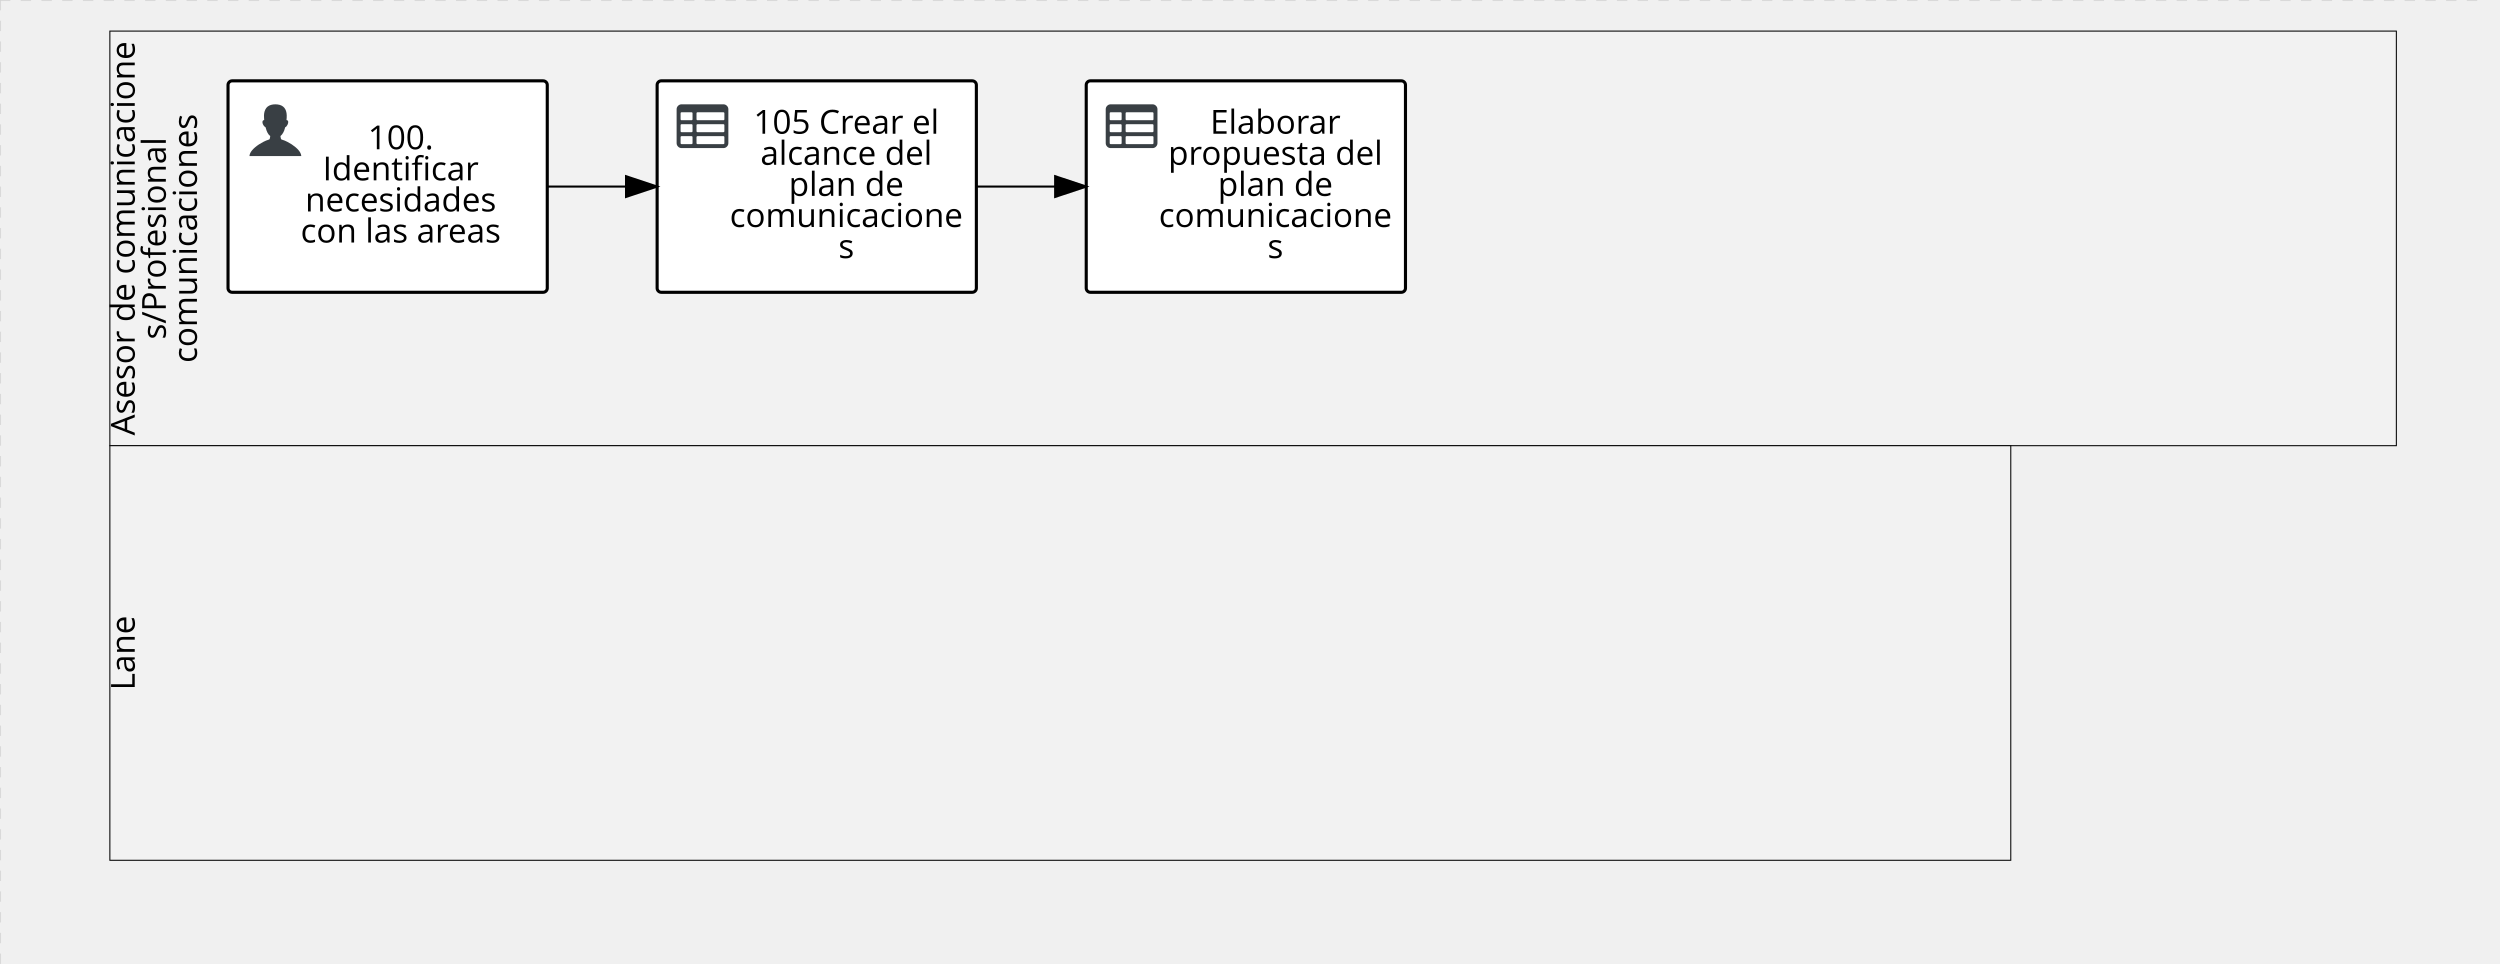
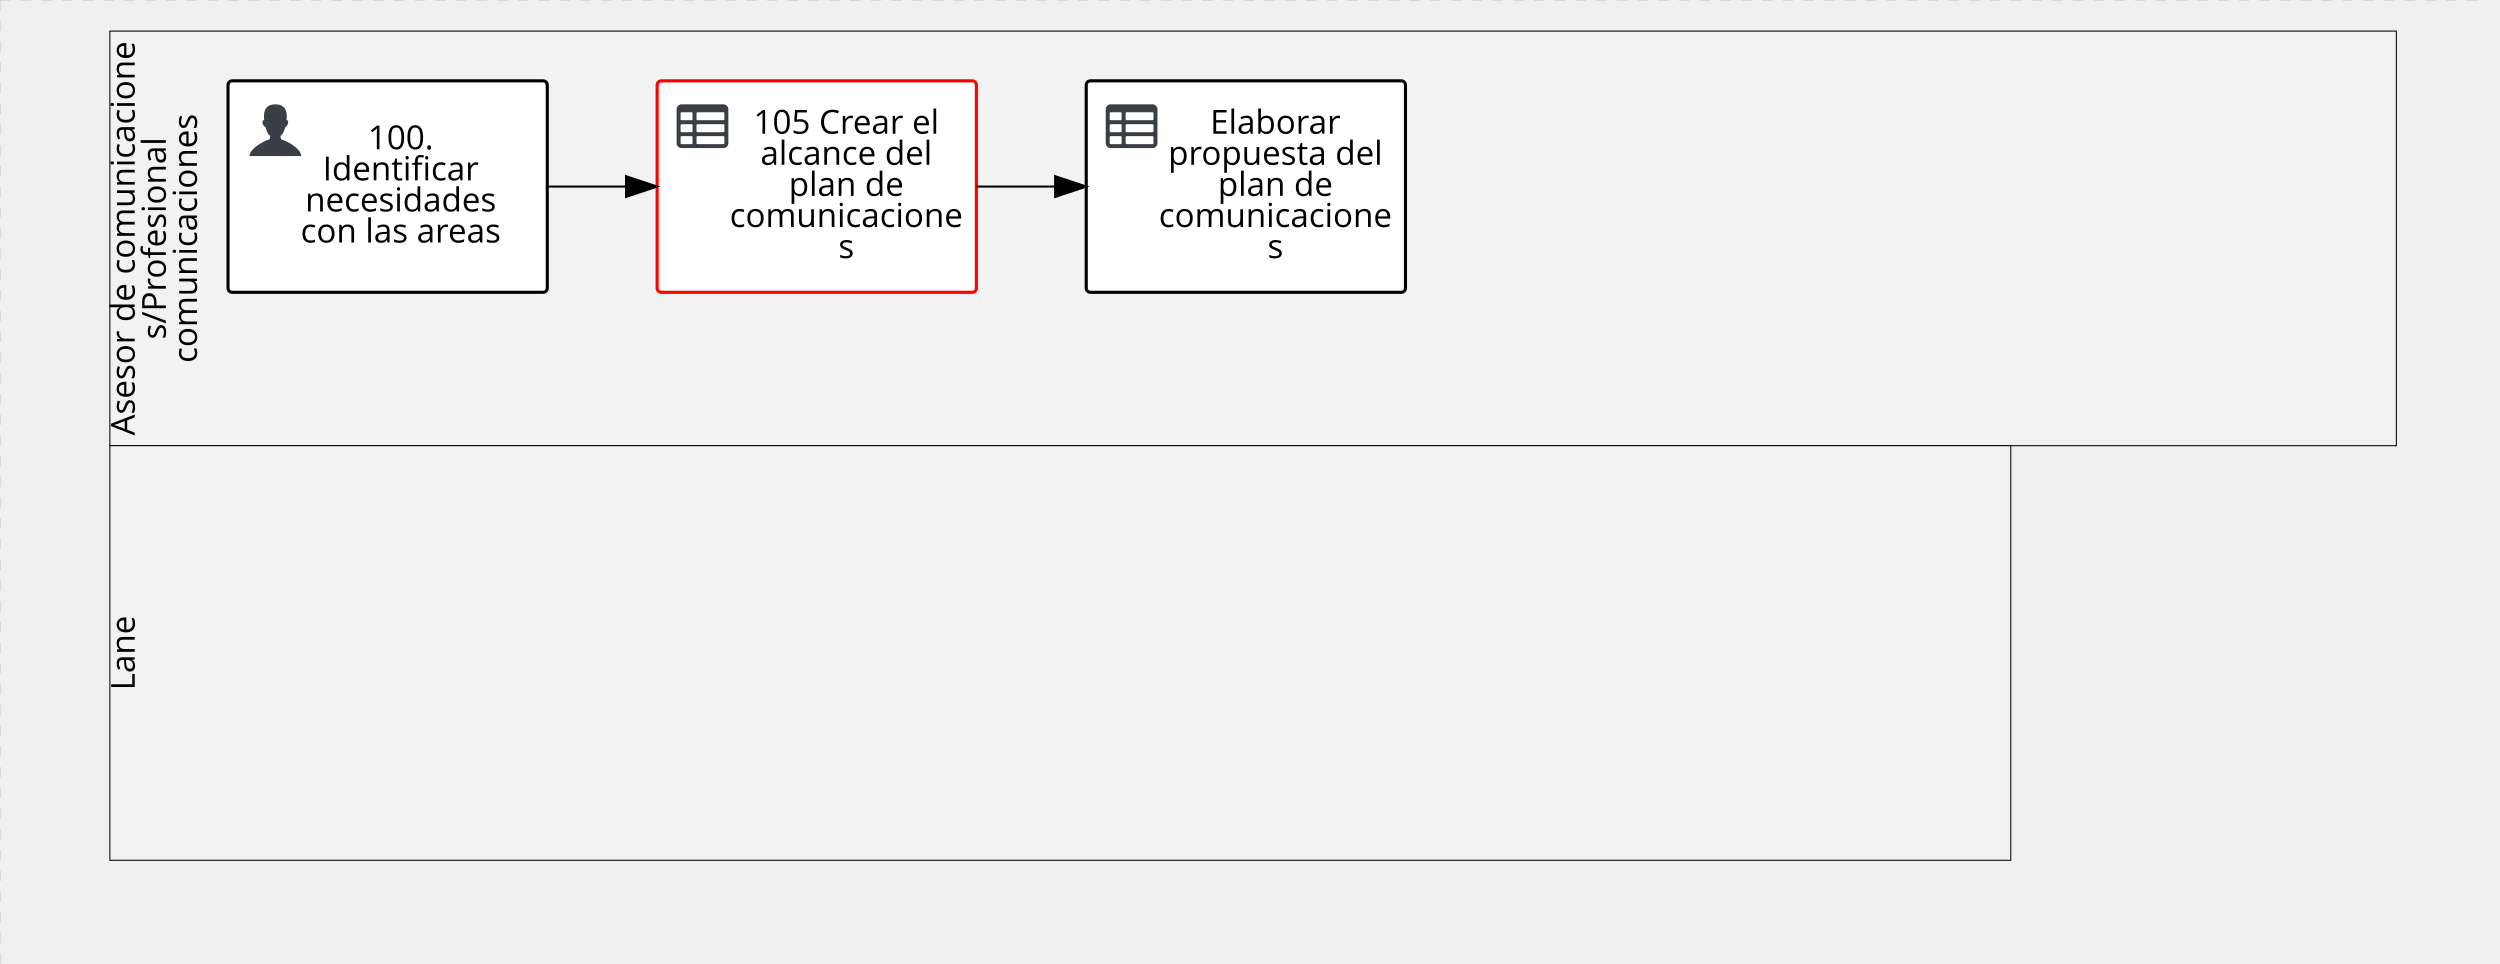
<svg xmlns="http://www.w3.org/2000/svg" version="1.1" width="1206" height="465" viewBox="0 0 1206 465">
  <defs />
  <g transform="matrix(1,0,0,1,0,0)">
    <g>
      <g>
        <g>
          <path fill="none" stroke="#d3d3d3" paint-order="fill stroke markers" d=" M 0 0 L 1200 0" stroke-miterlimit="10" stroke-opacity="0.8" stroke-dasharray="5" />
        </g>
        <g>
          <path fill="none" stroke="#d3d3d3" paint-order="fill stroke markers" d=" M 0 0 L 0 800" stroke-miterlimit="10" stroke-opacity="0.8" stroke-dasharray="5" />
        </g>
      </g>
      <g id="_B57488E7-6CBE-4FAA-9219-56307C9E62A7" bpmn2nodeid="_B57488E7-6CBE-4FAA-9219-56307C9E62A7" transform="matrix(1,0,0,1,53,15)">
        <g>
          <path fill="none" stroke="none" />
        </g>
        <g transform="matrix(1,0,0,1,0,0)">
          <path fill="#f2f2f2" stroke="none" id="_B57488E7-6CBE-4FAA-9219-56307C9E62A7?shapeType=BACKGROUND" paint-order="stroke fill markers" d=" M 0 0 L 1103 0 L 1103 200 L 0 200 L 0 0 Z Z" />
        </g>
        <g transform="matrix(1,0,0,1,0,0)">
          <path fill="none" stroke="rgb(0,0,0)" id="_B57488E7-6CBE-4FAA-9219-56307C9E62A7?shapeType=BORDER&amp;renderType=STROKE" paint-order="fill stroke markers" d=" M 0 0 L 1103 0 L 1103 200 L 0 200 L 0 0 Z Z" stroke-miterlimit="10" stroke-width="0.5" stroke-dasharray="" />
        </g>
        <g transform="matrix(-1.8369701987210297e-16,-1,1,-1.8369701987210297e-16,0,195.0742)">
          <text fill="#000000" stroke="none" font-family="Open Sans" font-size="12pt" font-style="normal" font-weight="normal" text-decoration="normal" x="95.074" y="12" text-anchor="middle" dominant-baseline="alphabetic">Asesor de comunicacione</text>
          <text fill="#000000" stroke="none" font-family="Open Sans" font-size="12pt" font-style="normal" font-weight="normal" text-decoration="normal" x="95.074" y="27" text-anchor="middle" dominant-baseline="alphabetic">          s/Profesional            </text>
          <text fill="#000000" stroke="none" font-family="Open Sans" font-size="12pt" font-style="normal" font-weight="normal" text-decoration="normal" x="95.074" y="42" text-anchor="middle" dominant-baseline="alphabetic">        comunicaciones         </text>
        </g>
        <g id="_AA0C87CB-521B-442E-9885-30118DCB7A72" bpmn2nodeid="_AA0C87CB-521B-442E-9885-30118DCB7A72" transform="matrix(1,0,0,1,57,24)">
          <g>
            <path fill="none" stroke="none" />
          </g>
          <g transform="matrix(1,0,0,1,0,0)">
            <path fill="#ffffff" stroke="none" id="_AA0C87CB-521B-442E-9885-30118DCB7A72?shapeType=BACKGROUND" paint-order="stroke fill markers" d=" M 2 0 L 152 0 L 152 0 A 2 2 0 0 1 154 2 L 154 100 L 154 100 A 2 2 0 0 1 152 102 L 2 102 L 2 102 A 2 2 0 0 1 0 100 L 0 2 L 0 2 A 2 2 0 0 1 2 0 Z" />
          </g>
          <g transform="matrix(1,0,0,1,0,0)">
            <path fill="none" stroke="rgb(0,0,0)" id="_AA0C87CB-521B-442E-9885-30118DCB7A72?shapeType=BORDER&amp;renderType=STROKE" paint-order="fill stroke markers" d=" M 2 0 L 152 0 L 152 0 A 2 2 0 0 1 154 2 L 154 100 L 154 100 A 2 2 0 0 1 152 102 L 2 102 L 2 102 A 2 2 0 0 1 0 100 L 0 2 L 0 2 A 2 2 0 0 1 2 0 Z" stroke-miterlimit="10" stroke-width="1.5" stroke-dasharray="" />
          </g>
          <g>
            <g transform="matrix(0.06,0,0,0.06,9.4,9.4)">
              <g transform="matrix(1,0,0,1,0,0)">
                <path fill="#393f44" stroke="none" id="_AA0C87CB-521B-442E-9885-30118DCB7A72_task__RvU5__iZSm" paint-order="stroke fill markers" d=" M 0 0 M 16 445.21 C 16 440.869 18.784 431.129 22.001 424.217 C 35.768 394.64 77.283 359.28 129 333.084 C 144.516 325.224 157.347 319.964 167.807 317.174 C 171.932 316.074 175.729 314.414 176.525 313.363 C 178.894 310.234 180.914 302.908 181.727 294.5 L 182.5 286.5 L 178.507 283.455 C 166.303 274.146 154.284 251.678 148.04 226.5 C 145.611 216.707 145.056 215.462 142.984 215.158 C 141.703 214.97 138.083 212.243 134.939 209.099 C 123.233 197.393 116.891 177.376 121.44 166.49 C 123.002 162.751 128.155 159.01 131.75 159.004 C 134.448 159 134.471 158.603 132.914 138.788 C 130.927 113.496 134.279 92.265 143.132 74.076 C 152.232 55.38 167.569 42.882 189.049 36.66 C 210.203 30.532 237.797 30.532 258.951 36.66 C 300.042 48.563 318.958 83.806 314.955 141 C 314.32 150.075 313.624 157.788 313.409 158.14 C 313.194 158.493 314.575 159.073 316.479 159.43 C 328.929 161.766 330.986 177.018 321.496 196.621 C 316.903 206.109 309.357 214.508 304.817 215.185 C 303.023 215.453 302.293 217.146 299.943 226.5 C 296.659 239.567 294.474 245.305 287.948 257.995 C 282.491 268.606 273.035 281.109 268.108 284.229 L 264.871 286.278 L 265.518 292.889 C 266.345 301.33 268.639 309.871 270.877 312.837 C 272.067 314.415 275.002 315.79 280.063 317.139 C 291.069 320.075 303.617 325.274 321 334.102 C 369.815 358.891 410.848 393.758 425.032 422.5 C 429.07 430.682 432 440.232 432 445.21 L 432 448 L 224 448 L 16 448 L 16 445.21 Z" />
              </g>
            </g>
          </g>
          <g transform="matrix(1,0,0,1,4.04,13.68)">
            <g transform="matrix(0.04,0,0,0.04,63.36,69.12)">
              <g transform="matrix(1,0,0,1,0,0)">
                <path fill="none" stroke="none" />
              </g>
              <g transform="matrix(1,0,0,1,0,0)">
                <path fill="none" stroke="none" />
              </g>
            </g>
          </g>
          <g transform="matrix(1,0,0,1,35,21)">
            <text fill="#000000" stroke="none" font-family="Open Sans" font-size="12pt" font-style="normal" font-weight="normal" text-decoration="normal" x="48.305" y="12" text-anchor="middle" dominant-baseline="alphabetic">       100.         </text>
            <text fill="#000000" stroke="none" font-family="Open Sans" font-size="12pt" font-style="normal" font-weight="normal" text-decoration="normal" x="48.305" y="27" text-anchor="middle" dominant-baseline="alphabetic">  Identificar   </text>
            <text fill="#000000" stroke="none" font-family="Open Sans" font-size="12pt" font-style="normal" font-weight="normal" text-decoration="normal" x="48.305" y="42" text-anchor="middle" dominant-baseline="alphabetic">necesidades </text>
            <text fill="#000000" stroke="none" font-family="Open Sans" font-size="12pt" font-style="normal" font-weight="normal" text-decoration="normal" x="48.305" y="57" text-anchor="middle" dominant-baseline="alphabetic">con las areas</text>
          </g>
        </g>
        <g id="_9E76448C-DA83-4A20-A2F2-3716A5D620CC" bpmn2nodeid="_9E76448C-DA83-4A20-A2F2-3716A5D620CC" transform="matrix(1,0,0,1,264,24)">
          <g>
            <path fill="none" stroke="none" />
          </g>
          <g transform="matrix(1,0,0,1,0,0)">
            <path fill="#ffffff" stroke="none" id="_9E76448C-DA83-4A20-A2F2-3716A5D620CC?shapeType=BACKGROUND" paint-order="stroke fill markers" d=" M 2 0 L 152 0 L 152 0 A 2 2 0 0 1 154 2 L 154 100 L 154 100 A 2 2 0 0 1 152 102 L 2 102 L 2 102 A 2 2 0 0 1 0 100 L 0 2 L 0 2 A 2 2 0 0 1 2 0 Z" />
          </g>
          <g transform="matrix(1,0,0,1,0,0)">
-             <path fill="none" stroke="rgb(0,0,0)" id="_9E76448C-DA83-4A20-A2F2-3716A5D620CC?shapeType=BORDER&amp;renderType=STROKE" paint-order="fill stroke markers" d=" M 2 0 L 152 0 L 152 0 A 2 2 0 0 1 154 2 L 154 100 L 154 100 A 2 2 0 0 1 152 102 L 2 102 L 2 102 A 2 2 0 0 1 0 100 L 0 2 L 0 2 A 2 2 0 0 1 2 0 Z" stroke-miterlimit="10" stroke-width="1.5" stroke-dasharray="" />
+             <path fill="none" stroke="rgb(255,0,0)" id="_9E76448C-DA83-4A20-A2F2-3716A5D620CC?shapeType=BORDER&amp;renderType=STROKE" paint-order="fill stroke markers" d=" M 2 0 L 152 0 L 152 0 A 2 2 0 0 1 154 2 L 154 100 L 154 100 A 2 2 0 0 1 152 102 L 2 102 L 2 102 A 2 2 0 0 1 0 100 L 0 2 L 0 2 A 2 2 0 0 1 2 0 Z" stroke-miterlimit="10" stroke-width="1.5" stroke-dasharray="" />
          </g>
          <g>
            <g transform="matrix(0.06,0,0,0.06,9.4,9.4)">
              <g transform="matrix(1,0,0,1,0,0)">
                <path fill="#393f44" stroke="none" id="_9E76448C-DA83-4A20-A2F2-3716A5D620CC_task__l39e__3KHJ" paint-order="stroke fill markers" d=" M 0 0 M 128 344 L 128 296 C 128 293.7 127.2 291.8 125.8 290.2 C 124.4 288.6 122.4 288 120 288 L 40 288 C 37.7 288 35.8 288.8 34.2 290.2 C 32.6 291.6 32 293.7 32 296 L 32 344 C 32 346.3 32.8 348.2 34.2 349.8 C 35.6 351.4 37.6 352 40 352 L 120 352 C 122.3 352 124.2 351.2 125.8 349.8 C 127.4 348.4 128 346.3 128 344 Z M 0 0 M 128 248 L 128 200 C 128 197.7 127.2 195.8 125.8 194.2 C 124.4 192.6 122.4 192 120 192 L 40 192 C 37.7 192 35.8 192.8 34.2 194.2 C 32.6 195.6 32 197.7 32 200 L 32 248 C 32 250.3 32.8 252.2 34.2 253.8 C 35.6 255.4 37.6 256 40 256 L 120 256 C 122.3 256 124.2 255.2 125.8 253.8 C 127.4 252.4 128 250.3 128 248 Z M 0 0 M 376 352 C 378.3 352 380.2 351.2 381.8 349.8 C 383.4 348.4 384 346.4 384 344 L 384 296 C 384 293.7 383.2 291.8 381.8 290.2 C 380.4 288.6 378.4 288 376 288 L 168 288 C 165.7 288 163.8 288.8 162.2 290.2 C 160.6 291.6 160 293.6 160 296 L 160 344 C 160 346.3 160.8 348.2 162.2 349.8 C 163.6 351.4 165.6 352 168 352 L 376 352 Z M 0 0 M 128 152 L 128 104 C 128 101.7 127.2 99.8 125.8 98.2 C 124.4 96.6 122.3 96 120 96 L 40 96 C 37.7 96 35.8 96.8 34.2 98.2 C 32.6 99.6 32 101.7 32 104 L 32 152 C 32 154.3 32.8 156.2 34.2 157.8 C 35.6 159.4 37.6 160 40 160 L 120 160 C 122.3 160 124.2 159.2 125.8 157.8 C 127.4 156.4 128 154.3 128 152 Z M 0 0 M 376 256 C 378.3 256 380.2 255.2 381.8 253.8 C 383.4 252.4 384 250.4 384 248 L 384 200 C 384 197.7 383.2 195.8 381.8 194.2 C 380.4 192.6 378.4 192 376 192 L 168 192 C 165.7 192 163.8 192.8 162.2 194.2 C 160.6 195.6 160 197.6 160 200 L 160 248 C 160 250.3 160.8 252.2 162.2 253.8 C 163.6 255.4 165.6 256 168 256 L 376 256 Z M 0 0 M 376 160 C 378.3 160 380.2 159.2 381.8 157.8 C 383.4 156.4 384 154.4 384 152 L 384 104 C 384 101.7 383.2 99.8 381.8 98.2 C 380.4 96.6 378.3 96 376 96 L 168 96 C 165.7 96 163.8 96.8 162.2 98.2 C 160.6 99.6 160 101.6 160 104 L 160 152 C 160 154.3 160.8 156.2 162.2 157.8 C 163.6 159.4 165.6 160 168 160 L 376 160 Z M 0 0 M 416 72 L 416 344 C 416 355 412.1 364.4 404.2 372.2 C 396.3 380 387 384 376 384 L 40 384 C 29 384 19.6 380.1 11.8 372.2 C 4 364.3 0 355 0 344 L 0 72 C 0 61 3.9 51.6 11.8 43.8 C 19.7 36 29 32 40 32 L 376 32 C 387 32 396.4 35.9 404.2 43.8 C 412 51.7 416 61 416 72 Z" />
              </g>
            </g>
          </g>
          <g transform="matrix(1,0,0,1,35,13.5)">
            <text fill="#000000" stroke="none" font-family="Open Sans" font-size="12pt" font-style="normal" font-weight="normal" text-decoration="normal" x="56.246" y="12" text-anchor="middle" dominant-baseline="alphabetic">  105 Crear el    </text>
            <text fill="#000000" stroke="none" font-family="Open Sans" font-size="12pt" font-style="normal" font-weight="normal" text-decoration="normal" x="56.246" y="27" text-anchor="middle" dominant-baseline="alphabetic">   alcance del    </text>
            <text fill="#000000" stroke="none" font-family="Open Sans" font-size="12pt" font-style="normal" font-weight="normal" text-decoration="normal" x="56.246" y="42" text-anchor="middle" dominant-baseline="alphabetic">      plan de        </text>
            <text fill="#000000" stroke="none" font-family="Open Sans" font-size="12pt" font-style="normal" font-weight="normal" text-decoration="normal" x="56.246" y="57" text-anchor="middle" dominant-baseline="alphabetic">comunicacione</text>
            <text fill="#000000" stroke="none" font-family="Open Sans" font-size="12pt" font-style="normal" font-weight="normal" text-decoration="normal" x="56.246" y="72" text-anchor="middle" dominant-baseline="alphabetic">            s             </text>
          </g>
        </g>
        <g id="_88B4F1C8-AD17-4393-82B3-336D5BDE79D2" bpmn2nodeid="_88B4F1C8-AD17-4393-82B3-336D5BDE79D2" transform="matrix(1,0,0,1,471,24)">
          <g>
            <path fill="none" stroke="none" />
          </g>
          <g transform="matrix(1,0,0,1,0,0)">
            <path fill="#ffffff" stroke="none" id="_88B4F1C8-AD17-4393-82B3-336D5BDE79D2?shapeType=BACKGROUND" paint-order="stroke fill markers" d=" M 2 0 L 152 0 L 152 0 A 2 2 0 0 1 154 2 L 154 100 L 154 100 A 2 2 0 0 1 152 102 L 2 102 L 2 102 A 2 2 0 0 1 0 100 L 0 2 L 0 2 A 2 2 0 0 1 2 0 Z" />
          </g>
          <g transform="matrix(1,0,0,1,0,0)">
            <path fill="none" stroke="rgb(0,0,0)" id="_88B4F1C8-AD17-4393-82B3-336D5BDE79D2?shapeType=BORDER&amp;renderType=STROKE" paint-order="fill stroke markers" d=" M 2 0 L 152 0 L 152 0 A 2 2 0 0 1 154 2 L 154 100 L 154 100 A 2 2 0 0 1 152 102 L 2 102 L 2 102 A 2 2 0 0 1 0 100 L 0 2 L 0 2 A 2 2 0 0 1 2 0 Z" stroke-miterlimit="10" stroke-width="1.5" stroke-dasharray="" />
          </g>
          <g>
            <g transform="matrix(0.06,0,0,0.06,9.4,9.4)">
              <g transform="matrix(1,0,0,1,0,0)">
                <path fill="#393f44" stroke="none" id="_88B4F1C8-AD17-4393-82B3-336D5BDE79D2_task__l39e__3KHJ" paint-order="stroke fill markers" d=" M 0 0 M 128 344 L 128 296 C 128 293.7 127.2 291.8 125.8 290.2 C 124.4 288.6 122.4 288 120 288 L 40 288 C 37.7 288 35.8 288.8 34.2 290.2 C 32.6 291.6 32 293.7 32 296 L 32 344 C 32 346.3 32.8 348.2 34.2 349.8 C 35.6 351.4 37.6 352 40 352 L 120 352 C 122.3 352 124.2 351.2 125.8 349.8 C 127.4 348.4 128 346.3 128 344 Z M 0 0 M 128 248 L 128 200 C 128 197.7 127.2 195.8 125.8 194.2 C 124.4 192.6 122.4 192 120 192 L 40 192 C 37.7 192 35.8 192.8 34.2 194.2 C 32.6 195.6 32 197.7 32 200 L 32 248 C 32 250.3 32.8 252.2 34.2 253.8 C 35.6 255.4 37.6 256 40 256 L 120 256 C 122.3 256 124.2 255.2 125.8 253.8 C 127.4 252.4 128 250.3 128 248 Z M 0 0 M 376 352 C 378.3 352 380.2 351.2 381.8 349.8 C 383.4 348.4 384 346.4 384 344 L 384 296 C 384 293.7 383.2 291.8 381.8 290.2 C 380.4 288.6 378.4 288 376 288 L 168 288 C 165.7 288 163.8 288.8 162.2 290.2 C 160.6 291.6 160 293.6 160 296 L 160 344 C 160 346.3 160.8 348.2 162.2 349.8 C 163.6 351.4 165.6 352 168 352 L 376 352 Z M 0 0 M 128 152 L 128 104 C 128 101.7 127.2 99.8 125.8 98.2 C 124.4 96.6 122.3 96 120 96 L 40 96 C 37.7 96 35.8 96.8 34.2 98.2 C 32.6 99.6 32 101.7 32 104 L 32 152 C 32 154.3 32.8 156.2 34.2 157.8 C 35.6 159.4 37.6 160 40 160 L 120 160 C 122.3 160 124.2 159.2 125.8 157.8 C 127.4 156.4 128 154.3 128 152 Z M 0 0 M 376 256 C 378.3 256 380.2 255.2 381.8 253.8 C 383.4 252.4 384 250.4 384 248 L 384 200 C 384 197.7 383.2 195.8 381.8 194.2 C 380.4 192.6 378.4 192 376 192 L 168 192 C 165.7 192 163.8 192.8 162.2 194.2 C 160.6 195.6 160 197.6 160 200 L 160 248 C 160 250.3 160.8 252.2 162.2 253.8 C 163.6 255.4 165.6 256 168 256 L 376 256 Z M 0 0 M 376 160 C 378.3 160 380.2 159.2 381.8 157.8 C 383.4 156.4 384 154.4 384 152 L 384 104 C 384 101.7 383.2 99.8 381.8 98.2 C 380.4 96.6 378.3 96 376 96 L 168 96 C 165.7 96 163.8 96.8 162.2 98.2 C 160.6 99.6 160 101.6 160 104 L 160 152 C 160 154.3 160.8 156.2 162.2 157.8 C 163.6 159.4 165.6 160 168 160 L 376 160 Z M 0 0 M 416 72 L 416 344 C 416 355 412.1 364.4 404.2 372.2 C 396.3 380 387 384 376 384 L 40 384 C 29 384 19.6 380.1 11.8 372.2 C 4 364.3 0 355 0 344 L 0 72 C 0 61 3.9 51.6 11.8 43.8 C 19.7 36 29 32 40 32 L 376 32 C 387 32 396.4 35.9 404.2 43.8 C 412 51.7 416 61 416 72 Z" />
              </g>
            </g>
          </g>
          <g transform="matrix(1,0,0,1,35,13.5)">
            <text fill="#000000" stroke="none" font-family="Open Sans" font-size="12pt" font-style="normal" font-weight="normal" text-decoration="normal" x="56.246" y="12" text-anchor="middle" dominant-baseline="alphabetic">     Elaborar       </text>
            <text fill="#000000" stroke="none" font-family="Open Sans" font-size="12pt" font-style="normal" font-weight="normal" text-decoration="normal" x="56.246" y="27" text-anchor="middle" dominant-baseline="alphabetic">propuesta del  </text>
            <text fill="#000000" stroke="none" font-family="Open Sans" font-size="12pt" font-style="normal" font-weight="normal" text-decoration="normal" x="56.246" y="42" text-anchor="middle" dominant-baseline="alphabetic">      plan de        </text>
            <text fill="#000000" stroke="none" font-family="Open Sans" font-size="12pt" font-style="normal" font-weight="normal" text-decoration="normal" x="56.246" y="57" text-anchor="middle" dominant-baseline="alphabetic">comunicacione</text>
            <text fill="#000000" stroke="none" font-family="Open Sans" font-size="12pt" font-style="normal" font-weight="normal" text-decoration="normal" x="56.246" y="72" text-anchor="middle" dominant-baseline="alphabetic">            s             </text>
          </g>
        </g>
      </g>
      <g id="_BFB9A08E-5C65-401A-9EE9-E85DB8EE0910" bpmn2nodeid="_BFB9A08E-5C65-401A-9EE9-E85DB8EE0910" transform="matrix(1,0,0,1,0,0)">
        <g>
          <path fill="none" stroke="#000000" paint-order="fill stroke markers" d=" M 264 90 L 302 90" stroke-miterlimit="10" stroke-dasharray="" />
        </g>
        <g transform="matrix(1,0,0,1,264,90)" />
        <g transform="matrix(6.123233995736766e-17,1,-1,6.123233995736766e-17,317,85)">
          <path fill="#000000" stroke="#000000" paint-order="fill stroke markers" d=" M 10 15 L 0 15 L 5 0 Z" stroke-miterlimit="10" stroke-dasharray="" />
        </g>
        <g transform="matrix(1,0,0,1,264,80)" />
      </g>
      <g id="_06E6D089-E6CB-4995-8D7F-7D272E4B48BE" bpmn2nodeid="_06E6D089-E6CB-4995-8D7F-7D272E4B48BE" transform="matrix(1,0,0,1,0,0)">
        <g>
          <path fill="none" stroke="#000000" paint-order="fill stroke markers" d=" M 471 90 L 509 90" stroke-miterlimit="10" stroke-dasharray="" />
        </g>
        <g transform="matrix(1,0,0,1,471,90)" />
        <g transform="matrix(6.123233995736766e-17,1,-1,6.123233995736766e-17,524,85)">
          <path fill="#000000" stroke="#000000" paint-order="fill stroke markers" d=" M 10 15 L 0 15 L 5 0 Z" stroke-miterlimit="10" stroke-dasharray="" />
        </g>
        <g transform="matrix(1,0,0,1,471,80)" />
      </g>
      <g id="_057572DE-79F4-4D74-9EE0-8F8645384F76" bpmn2nodeid="_057572DE-79F4-4D74-9EE0-8F8645384F76" transform="matrix(1,0,0,1,53,215)">
        <g>
          <path fill="none" stroke="none" />
        </g>
        <g transform="matrix(1,0,0,1,0,0)">
          <path fill="#f2f2f2" stroke="none" id="_057572DE-79F4-4D74-9EE0-8F8645384F76?shapeType=BACKGROUND" paint-order="stroke fill markers" d=" M 0 0 L 917 0 L 917 200 L 0 200 L 0 0 Z Z" />
        </g>
        <g transform="matrix(1,0,0,1,0,0)">
          <path fill="none" stroke="rgb(0,0,0)" id="_057572DE-79F4-4D74-9EE0-8F8645384F76?shapeType=BORDER&amp;renderType=STROKE" paint-order="fill stroke markers" d=" M 0 0 L 917 0 L 917 200 L 0 200 L 0 0 Z Z" stroke-miterlimit="10" stroke-width="0.5" stroke-dasharray="" />
        </g>
        <g transform="matrix(-1.8369701987210297e-16,-1,1,-1.8369701987210297e-16,0,118)">
          <text fill="#000000" stroke="none" font-family="Open Sans" font-size="12pt" font-style="normal" font-weight="normal" text-decoration="normal" x="18" y="12" text-anchor="middle" dominant-baseline="alphabetic">Lane</text>
        </g>
      </g>
      <g transform="matrix(1,0,0,1,53,215)" />
      <g transform="matrix(1,0,0,1,53,15)" />
      <g transform="matrix(1,0,0,1,110,39)" />
      <g transform="matrix(1,0,0,1,317,39)" />
      <g transform="matrix(1,0,0,1,524,39)" />
    </g>
  </g>
</svg>
